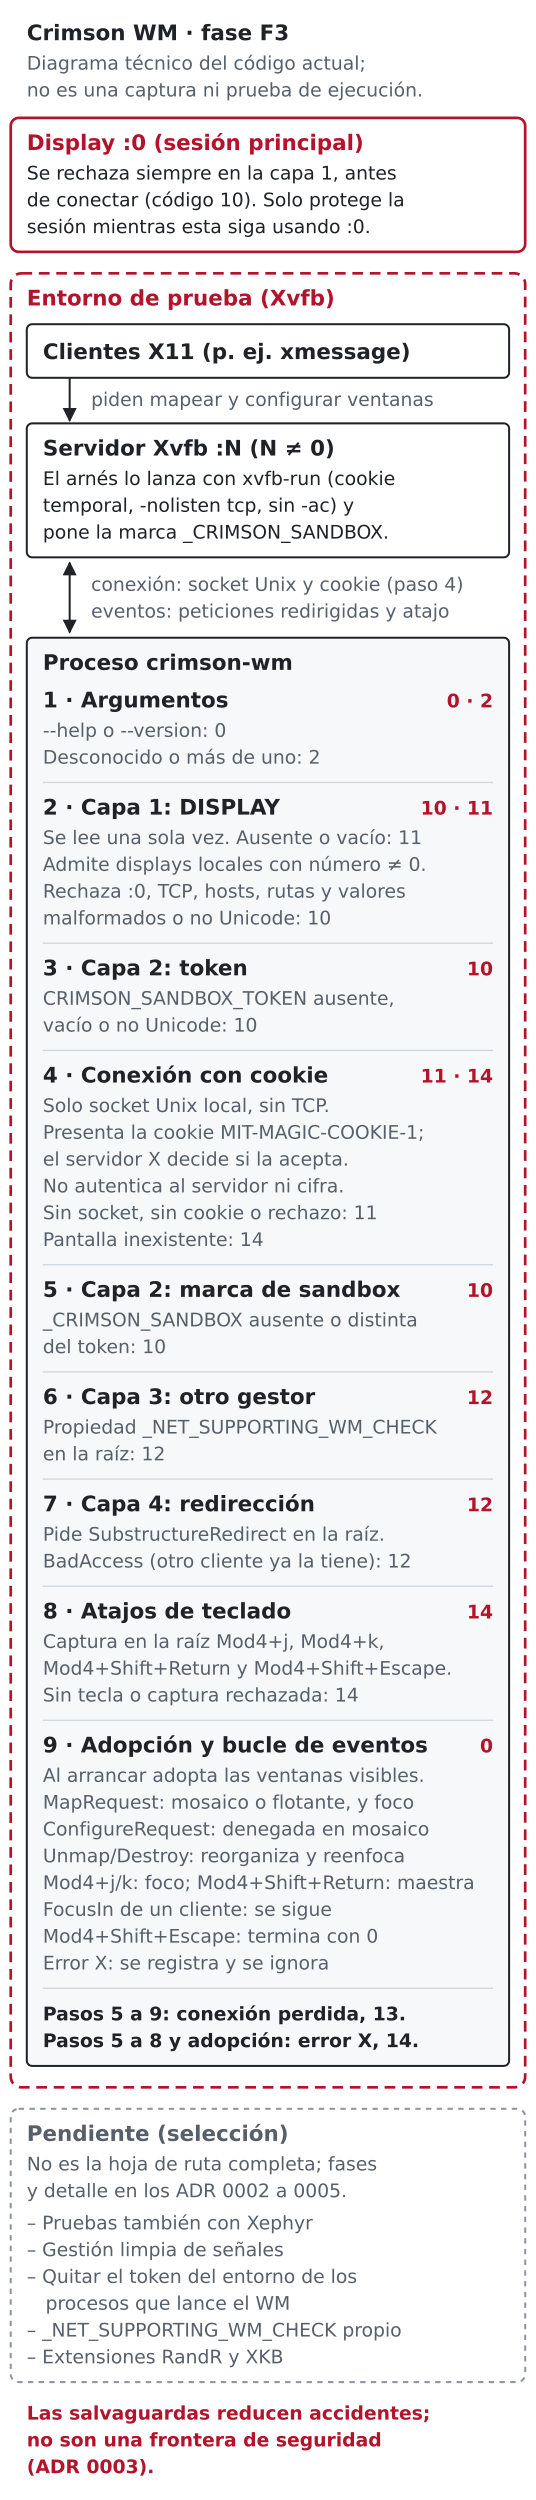
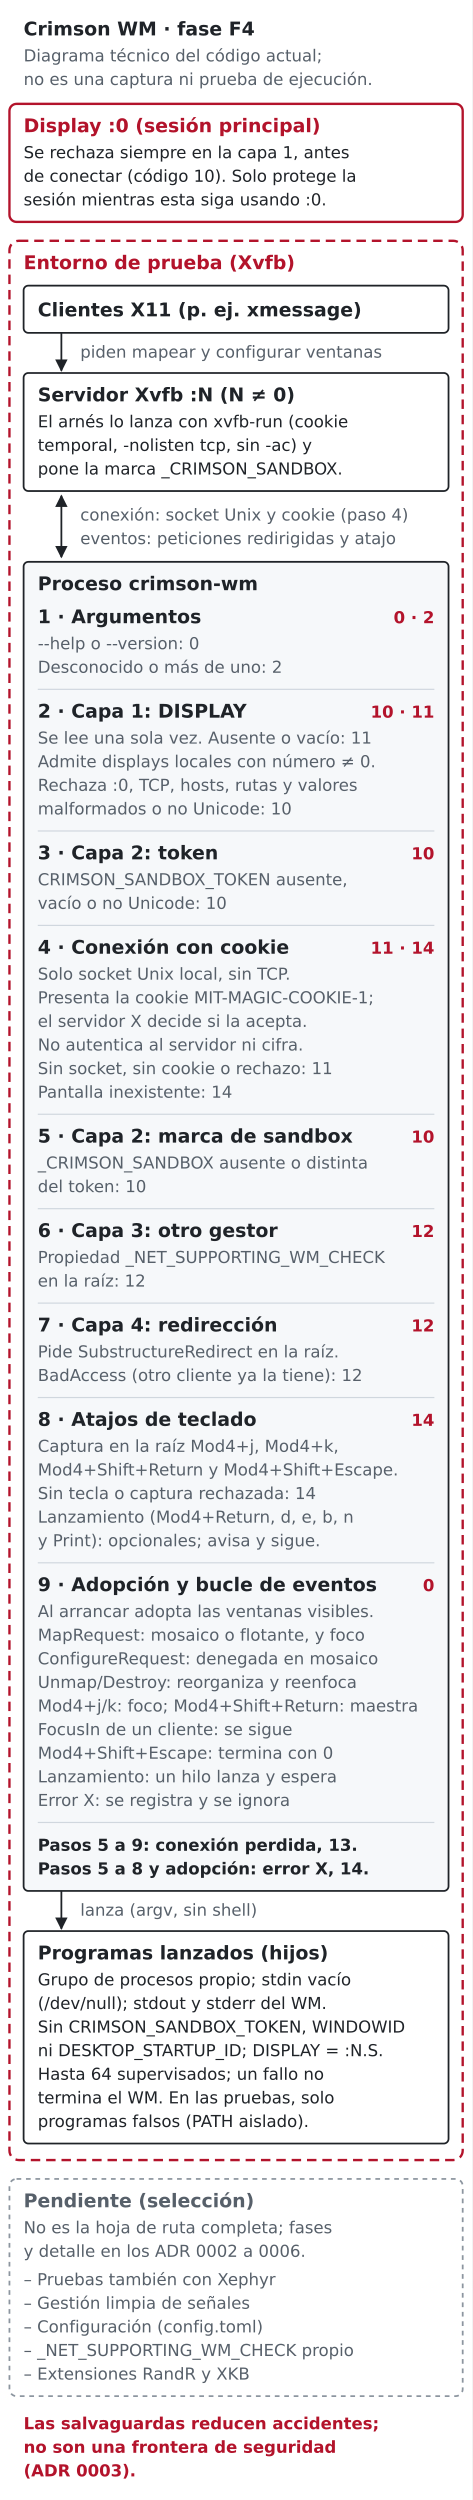
- <svg xmlns="http://www.w3.org/2000/svg" width="400" height="1866" viewBox="0 0 400 1866" role="img" aria-labelledby="title desc" xml:lang="es">
+ <svg xmlns="http://www.w3.org/2000/svg" width="400" height="2118" viewBox="0 0 400 2118" role="img" aria-labelledby="title desc" xml:lang="es">
  <defs>
    <style>
      text { font-family: "DejaVu Sans", "Liberation Sans", Arial, Helvetica, sans-serif; font-size: 14px; fill: #1F2328; }
      .h { font-size: 16px; font-weight: 700; }
      .b { font-weight: 700; }
      .muted { fill: #57606A; }
      .accent { fill: #B3132B; }
      .code { font-weight: 700; fill: #B3132B; text-anchor: end; }
      .box { fill: #FFFFFF; stroke: #1F2328; stroke-width: 1.5; }
      .proc { fill: #F6F8FA; stroke: #1F2328; stroke-width: 1.5; }
      .reject { fill: #FFFFFF; stroke: #B3132B; stroke-width: 2; }
      .boundary { fill: none; stroke: #B3132B; stroke-width: 2; stroke-dasharray: 8 5; }
      .pending { fill: #FFFFFF; stroke: #8C959F; stroke-width: 1.5; stroke-dasharray: 4 4; }
      .sep { stroke: #D0D7DE; stroke-width: 1; }
      .flow { stroke: #1F2328; stroke-width: 1.5; }
    </style>
    <marker id="arrow-end" viewBox="0 0 10 10" refX="9" refY="5" markerWidth="7" markerHeight="7" orient="auto">
      <path d="M0 0L10 5L0 10z" fill="#1F2328" />
    </marker>
    <marker id="arrow-start" viewBox="0 0 10 10" refX="1" refY="5" markerWidth="7" markerHeight="7" orient="auto">
      <path d="M10 0L0 5L10 10z" fill="#1F2328" />
    </marker>
  </defs>
-   <rect width="400" height="1866" fill="#FFFFFF" />
-   <text class="h" x="20" y="30">Crimson WM · fase F3</text>
+   <rect width="400" height="2118" fill="#FFFFFF" />
+   <text class="h" x="20" y="30">Crimson WM · fase F4</text>
  <text class="muted" x="20" y="52">Diagrama técnico del código actual;</text>
  <text class="muted" x="20" y="72">no es una captura ni prueba de ejecución.</text>
  <g>
    <rect class="reject" x="8" y="88" width="384" height="100" rx="6" />
    <text class="h accent" x="20" y="112">Display :0 (sesión principal)</text>
    <text x="20" y="134">Se rechaza siempre en la capa 1, antes</text>
    <text x="20" y="154">de conectar (código 10). Solo protege la</text>
    <text x="20" y="174">sesión mientras esta siga usando :0.</text>
  </g>
  <g>
-     <rect class="boundary" x="8" y="204" width="384" height="1354" rx="8" />
+     <rect class="boundary" x="8" y="204" width="384" height="1626" rx="8" />
    <text class="h accent" x="20" y="228">Entorno de prueba (Xvfb)</text>
  </g>
  <g>
    <rect class="box" x="20" y="242" width="360" height="40" rx="4" />
    <text class="h" x="32" y="268">Clientes X11 (p. ej. xmessage)</text>
  </g>
  <line class="flow" x1="52" y1="282" x2="52" y2="314" marker-end="url(#arrow-end)" />
  <text class="muted" x="68" y="303">piden mapear y configurar ventanas</text>
  <g>
    <rect class="box" x="20" y="316" width="360" height="100" rx="4" />
    <text class="h" x="32" y="340">Servidor Xvfb :N (N ≠ 0)</text>
    <text x="32" y="362">El arnés lo lanza con xvfb-run (cookie</text>
    <text x="32" y="382">temporal, -nolisten tcp, sin -ac) y</text>
    <text x="32" y="402">pone la marca _CRIMSON_SANDBOX.</text>
  </g>
  <line class="flow" x1="52" y1="420" x2="52" y2="472" marker-start="url(#arrow-start)" marker-end="url(#arrow-end)" />
  <text class="muted" x="68" y="441">conexión: socket Unix y cookie (paso 4)</text>
  <text class="muted" x="68" y="461">eventos: peticiones redirigidas y atajo</text>
  <g>
-     <rect class="proc" x="20" y="476" width="360" height="1066" rx="4" />
+     <rect class="proc" x="20" y="476" width="360" height="1126" rx="4" />
    <text class="h" x="32" y="500">Proceso crimson-wm</text>
    <text class="h" x="32" y="528">1 · Argumentos</text>
    <text class="code" x="368" y="528">0 · 2</text>
    <text class="muted" x="32" y="550">--help o --version: 0</text>
    <text class="muted" x="32" y="570">Desconocido o más de uno: 2</text>
    <line class="sep" x1="32" y1="584" x2="368" y2="584" />
    <text class="h" x="32" y="608">2 · Capa 1: DISPLAY</text>
    <text class="code" x="368" y="608">10 · 11</text>
    <text class="muted" x="32" y="630">Se lee una sola vez. Ausente o vacío: 11</text>
    <text class="muted" x="32" y="650">Admite displays locales con número ≠ 0.</text>
    <text class="muted" x="32" y="670">Rechaza :0, TCP, hosts, rutas y valores</text>
    <text class="muted" x="32" y="690">malformados o no Unicode: 10</text>
    <line class="sep" x1="32" y1="704" x2="368" y2="704" />
    <text class="h" x="32" y="728">3 · Capa 2: token</text>
    <text class="code" x="368" y="728">10</text>
    <text class="muted" x="32" y="750">CRIMSON_SANDBOX_TOKEN ausente,</text>
    <text class="muted" x="32" y="770">vacío o no Unicode: 10</text>
    <line class="sep" x1="32" y1="784" x2="368" y2="784" />
    <text class="h" x="32" y="808">4 · Conexión con cookie</text>
    <text class="code" x="368" y="808">11 · 14</text>
    <text class="muted" x="32" y="830">Solo socket Unix local, sin TCP.</text>
    <text class="muted" x="32" y="850">Presenta la cookie MIT-MAGIC-COOKIE-1;</text>
    <text class="muted" x="32" y="870">el servidor X decide si la acepta.</text>
    <text class="muted" x="32" y="890">No autentica al servidor ni cifra.</text>
    <text class="muted" x="32" y="910">Sin socket, sin cookie o rechazo: 11</text>
    <text class="muted" x="32" y="930">Pantalla inexistente: 14</text>
    <line class="sep" x1="32" y1="944" x2="368" y2="944" />
    <text class="h" x="32" y="968">5 · Capa 2: marca de sandbox</text>
    <text class="code" x="368" y="968">10</text>
    <text class="muted" x="32" y="990">_CRIMSON_SANDBOX ausente o distinta</text>
    <text class="muted" x="32" y="1010">del token: 10</text>
    <line class="sep" x1="32" y1="1024" x2="368" y2="1024" />
    <text class="h" x="32" y="1048">6 · Capa 3: otro gestor</text>
    <text class="code" x="368" y="1048">12</text>
    <text class="muted" x="32" y="1070">Propiedad _NET_SUPPORTING_WM_CHECK</text>
    <text class="muted" x="32" y="1090">en la raíz: 12</text>
    <line class="sep" x1="32" y1="1104" x2="368" y2="1104" />
    <text class="h" x="32" y="1128">7 · Capa 4: redirección</text>
    <text class="code" x="368" y="1128">12</text>
    <text class="muted" x="32" y="1150">Pide SubstructureRedirect en la raíz.</text>
    <text class="muted" x="32" y="1170">BadAccess (otro cliente ya la tiene): 12</text>
    <line class="sep" x1="32" y1="1184" x2="368" y2="1184" />
    <text class="h" x="32" y="1208">8 · Atajos de teclado</text>
    <text class="code" x="368" y="1208">14</text>
    <text class="muted" x="32" y="1230">Captura en la raíz Mod4+j, Mod4+k,</text>
    <text class="muted" x="32" y="1250">Mod4+Shift+Return y Mod4+Shift+Escape.</text>
    <text class="muted" x="32" y="1270">Sin tecla o captura rechazada: 14</text>
-     <line class="sep" x1="32" y1="1284" x2="368" y2="1284" />
-     <text class="h" x="32" y="1308">9 · Adopción y bucle de eventos</text>
-     <text class="code" x="368" y="1308">0</text>
-     <text class="muted" x="32" y="1330">Al arrancar adopta las ventanas visibles.</text>
-     <text class="muted" x="32" y="1350">MapRequest: mosaico o flotante, y foco</text>
-     <text class="muted" x="32" y="1370">ConfigureRequest: denegada en mosaico</text>
-     <text class="muted" x="32" y="1390">Unmap/Destroy: reorganiza y reenfoca</text>
-     <text class="muted" x="32" y="1410">Mod4+j/k: foco; Mod4+Shift+Return: maestra</text>
-     <text class="muted" x="32" y="1430">FocusIn de un cliente: se sigue</text>
-     <text class="muted" x="32" y="1450">Mod4+Shift+Escape: termina con 0</text>
-     <text class="muted" x="32" y="1470">Error X: se registra y se ignora</text>
-     <line class="sep" x1="32" y1="1484" x2="368" y2="1484" />
-     <text class="b" x="32" y="1508">Pasos 5 a 9: conexión perdida, 13.</text>
-     <text class="b" x="32" y="1528">Pasos 5 a 8 y adopción: error X, 14.</text>
+     <text class="muted" x="32" y="1290">Lanzamiento (Mod4+Return, d, e, b, n</text>
+     <text class="muted" x="32" y="1310">y Print): opcionales; avisa y sigue.</text>
+     <line class="sep" x1="32" y1="1324" x2="368" y2="1324" />
+     <text class="h" x="32" y="1348">9 · Adopción y bucle de eventos</text>
+     <text class="code" x="368" y="1348">0</text>
+     <text class="muted" x="32" y="1370">Al arrancar adopta las ventanas visibles.</text>
+     <text class="muted" x="32" y="1390">MapRequest: mosaico o flotante, y foco</text>
+     <text class="muted" x="32" y="1410">ConfigureRequest: denegada en mosaico</text>
+     <text class="muted" x="32" y="1430">Unmap/Destroy: reorganiza y reenfoca</text>
+     <text class="muted" x="32" y="1450">Mod4+j/k: foco; Mod4+Shift+Return: maestra</text>
+     <text class="muted" x="32" y="1470">FocusIn de un cliente: se sigue</text>
+     <text class="muted" x="32" y="1490">Mod4+Shift+Escape: termina con 0</text>
+     <text class="muted" x="32" y="1510">Lanzamiento: un hilo lanza y espera</text>
+     <text class="muted" x="32" y="1530">Error X: se registra y se ignora</text>
+     <line class="sep" x1="32" y1="1544" x2="368" y2="1544" />
+     <text class="b" x="32" y="1568">Pasos 5 a 9: conexión perdida, 13.</text>
+     <text class="b" x="32" y="1588">Pasos 5 a 8 y adopción: error X, 14.</text>
+   </g>
+   <line class="flow" x1="52" y1="1602" x2="52" y2="1634" marker-end="url(#arrow-end)" />
+   <text class="muted" x="68" y="1623">lanza (argv, sin shell)</text>
+   <g>
+     <rect class="box" x="20" y="1636" width="360" height="180" rx="4" />
+     <text class="h" x="32" y="1660">Programas lanzados (hijos)</text>
+     <text x="32" y="1682">Grupo de procesos propio; stdin vacío</text>
+     <text x="32" y="1702">(/dev/null); stdout y stderr del WM.</text>
+     <text x="32" y="1722">Sin CRIMSON_SANDBOX_TOKEN, WINDOWID</text>
+     <text x="32" y="1742">ni DESKTOP_STARTUP_ID; DISPLAY = :N.S.</text>
+     <text x="32" y="1762">Hasta 64 supervisados; un fallo no</text>
+     <text x="32" y="1782">termina el WM. En las pruebas, solo</text>
+     <text x="32" y="1802">programas falsos (PATH aislado).</text>
  </g>
  <g>
-     <rect class="pending" x="8" y="1574" width="384" height="204" rx="6" />
-     <text class="h muted" x="20" y="1598">Pendiente (selección)</text>
-     <text class="muted" x="20" y="1620">No es la hoja de ruta completa; fases</text>
-     <text class="muted" x="20" y="1640">y detalle en los ADR 0002 a 0005.</text>
-     <text class="muted" x="20" y="1664">– Pruebas también con Xephyr</text>
-     <text class="muted" x="20" y="1684">– Gestión limpia de señales</text>
-     <text class="muted" x="20" y="1704">– Quitar el token del entorno de los</text>
-     <text class="muted" x="34" y="1724">procesos que lance el WM</text>
-     <text class="muted" x="20" y="1744">– _NET_SUPPORTING_WM_CHECK propio</text>
-     <text class="muted" x="20" y="1764">– Extensiones RandR y XKB</text>
+     <rect class="pending" x="8" y="1846" width="384" height="184" rx="6" />
+     <text class="h muted" x="20" y="1870">Pendiente (selección)</text>
+     <text class="muted" x="20" y="1892">No es la hoja de ruta completa; fases</text>
+     <text class="muted" x="20" y="1912">y detalle en los ADR 0002 a 0006.</text>
+     <text class="muted" x="20" y="1936">– Pruebas también con Xephyr</text>
+     <text class="muted" x="20" y="1956">– Gestión limpia de señales</text>
+     <text class="muted" x="20" y="1976">– Configuración (config.toml)</text>
+     <text class="muted" x="20" y="1996">– _NET_SUPPORTING_WM_CHECK propio</text>
+     <text class="muted" x="20" y="2016">– Extensiones RandR y XKB</text>
  </g>
-   <text class="b accent" x="20" y="1806">Las salvaguardas reducen accidentes;</text>
-   <text class="b accent" x="20" y="1826">no son una frontera de seguridad</text>
-   <text class="b accent" x="20" y="1846">(ADR 0003).</text>
+   <text class="b accent" x="20" y="2058">Las salvaguardas reducen accidentes;</text>
+   <text class="b accent" x="20" y="2078">no son una frontera de seguridad</text>
+   <text class="b accent" x="20" y="2098">(ADR 0003).</text>
</svg>
